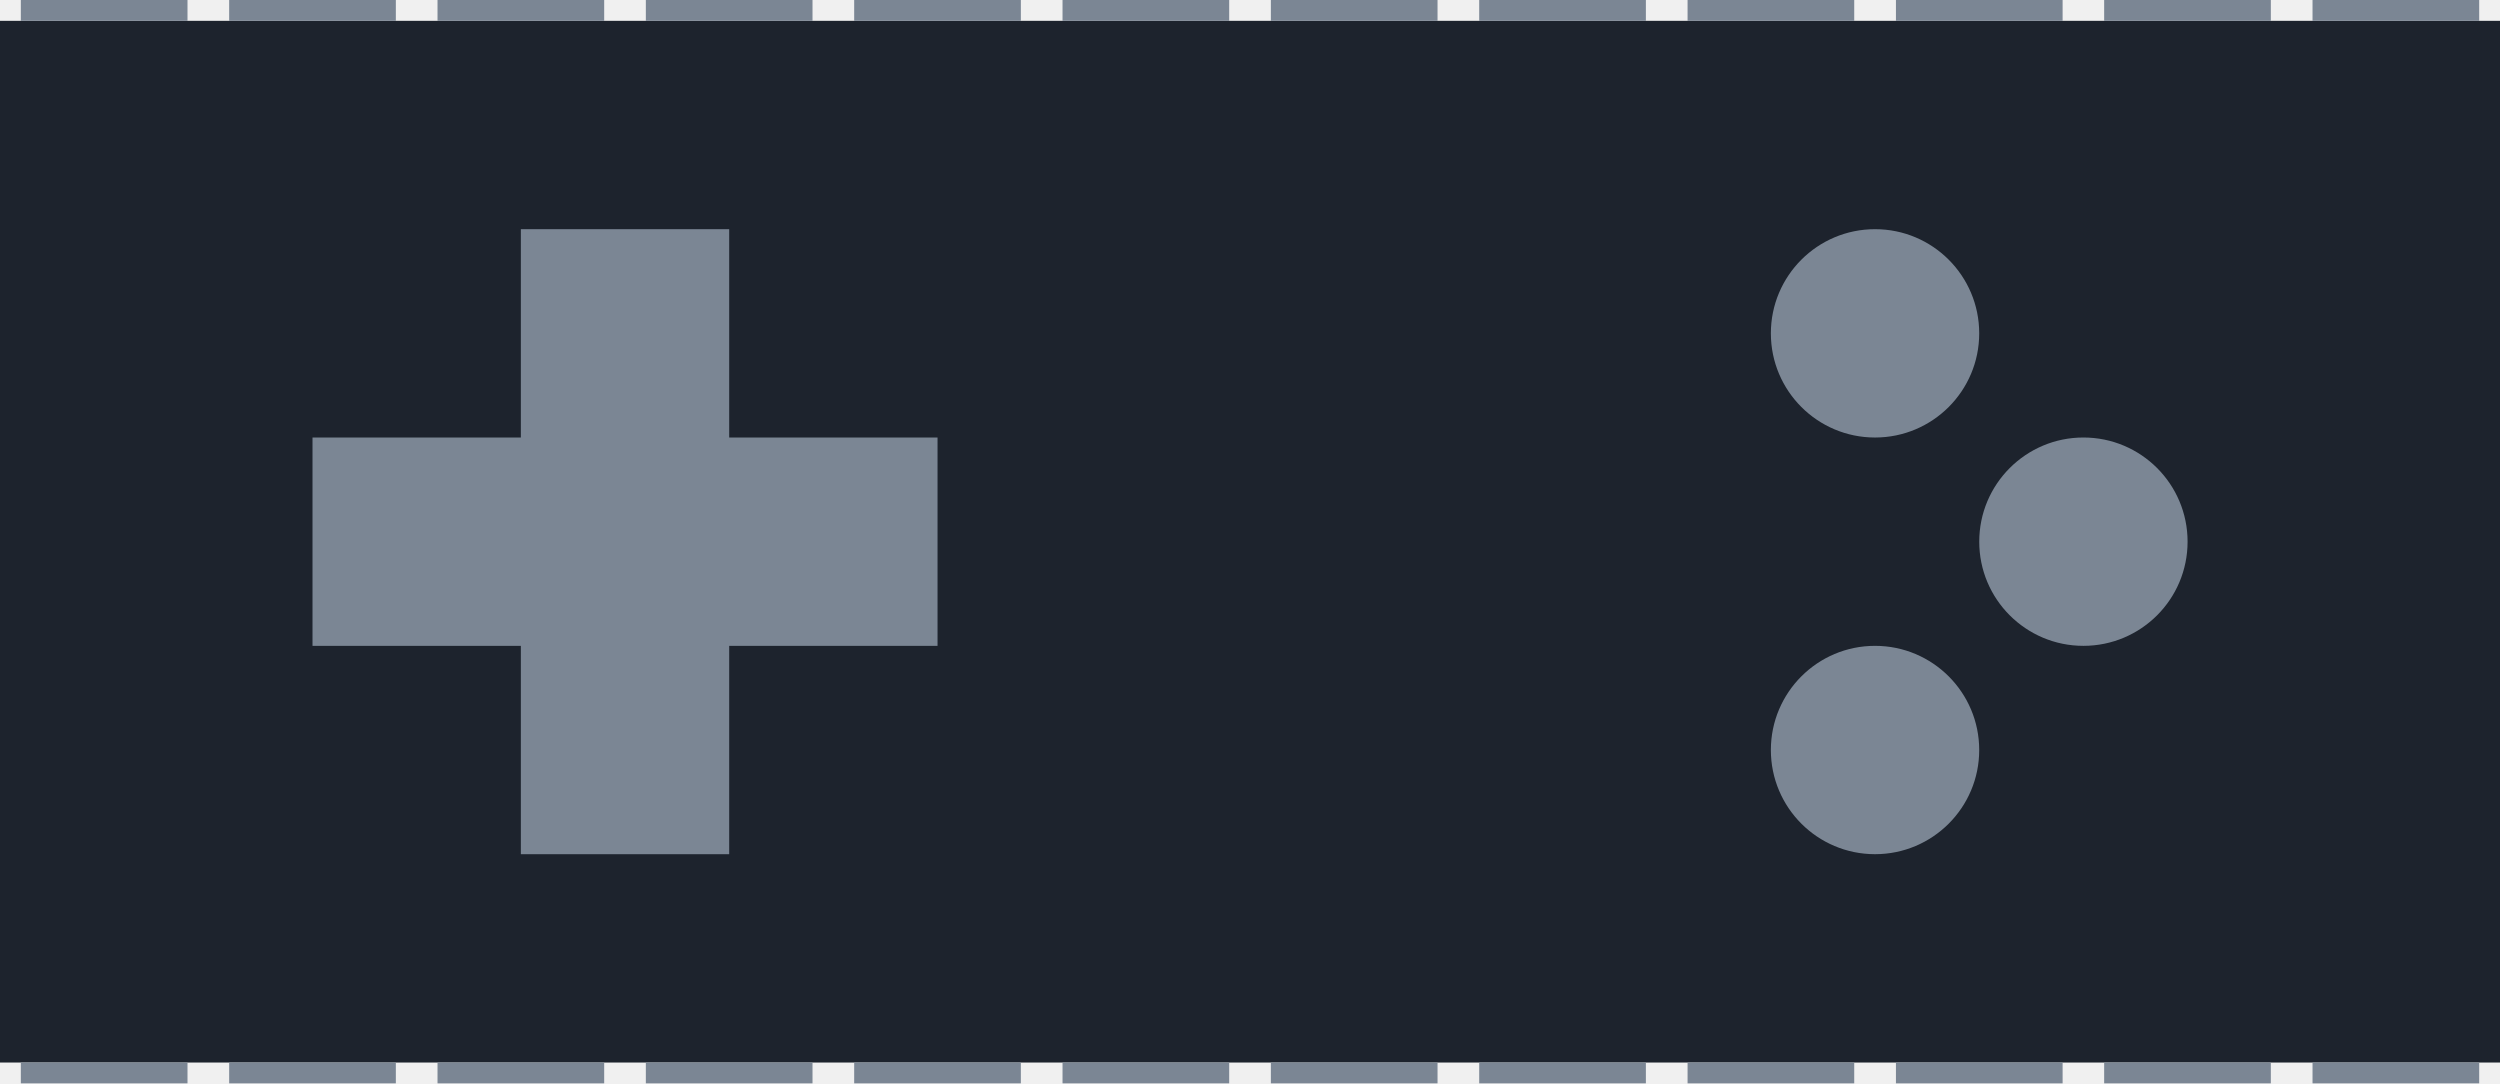
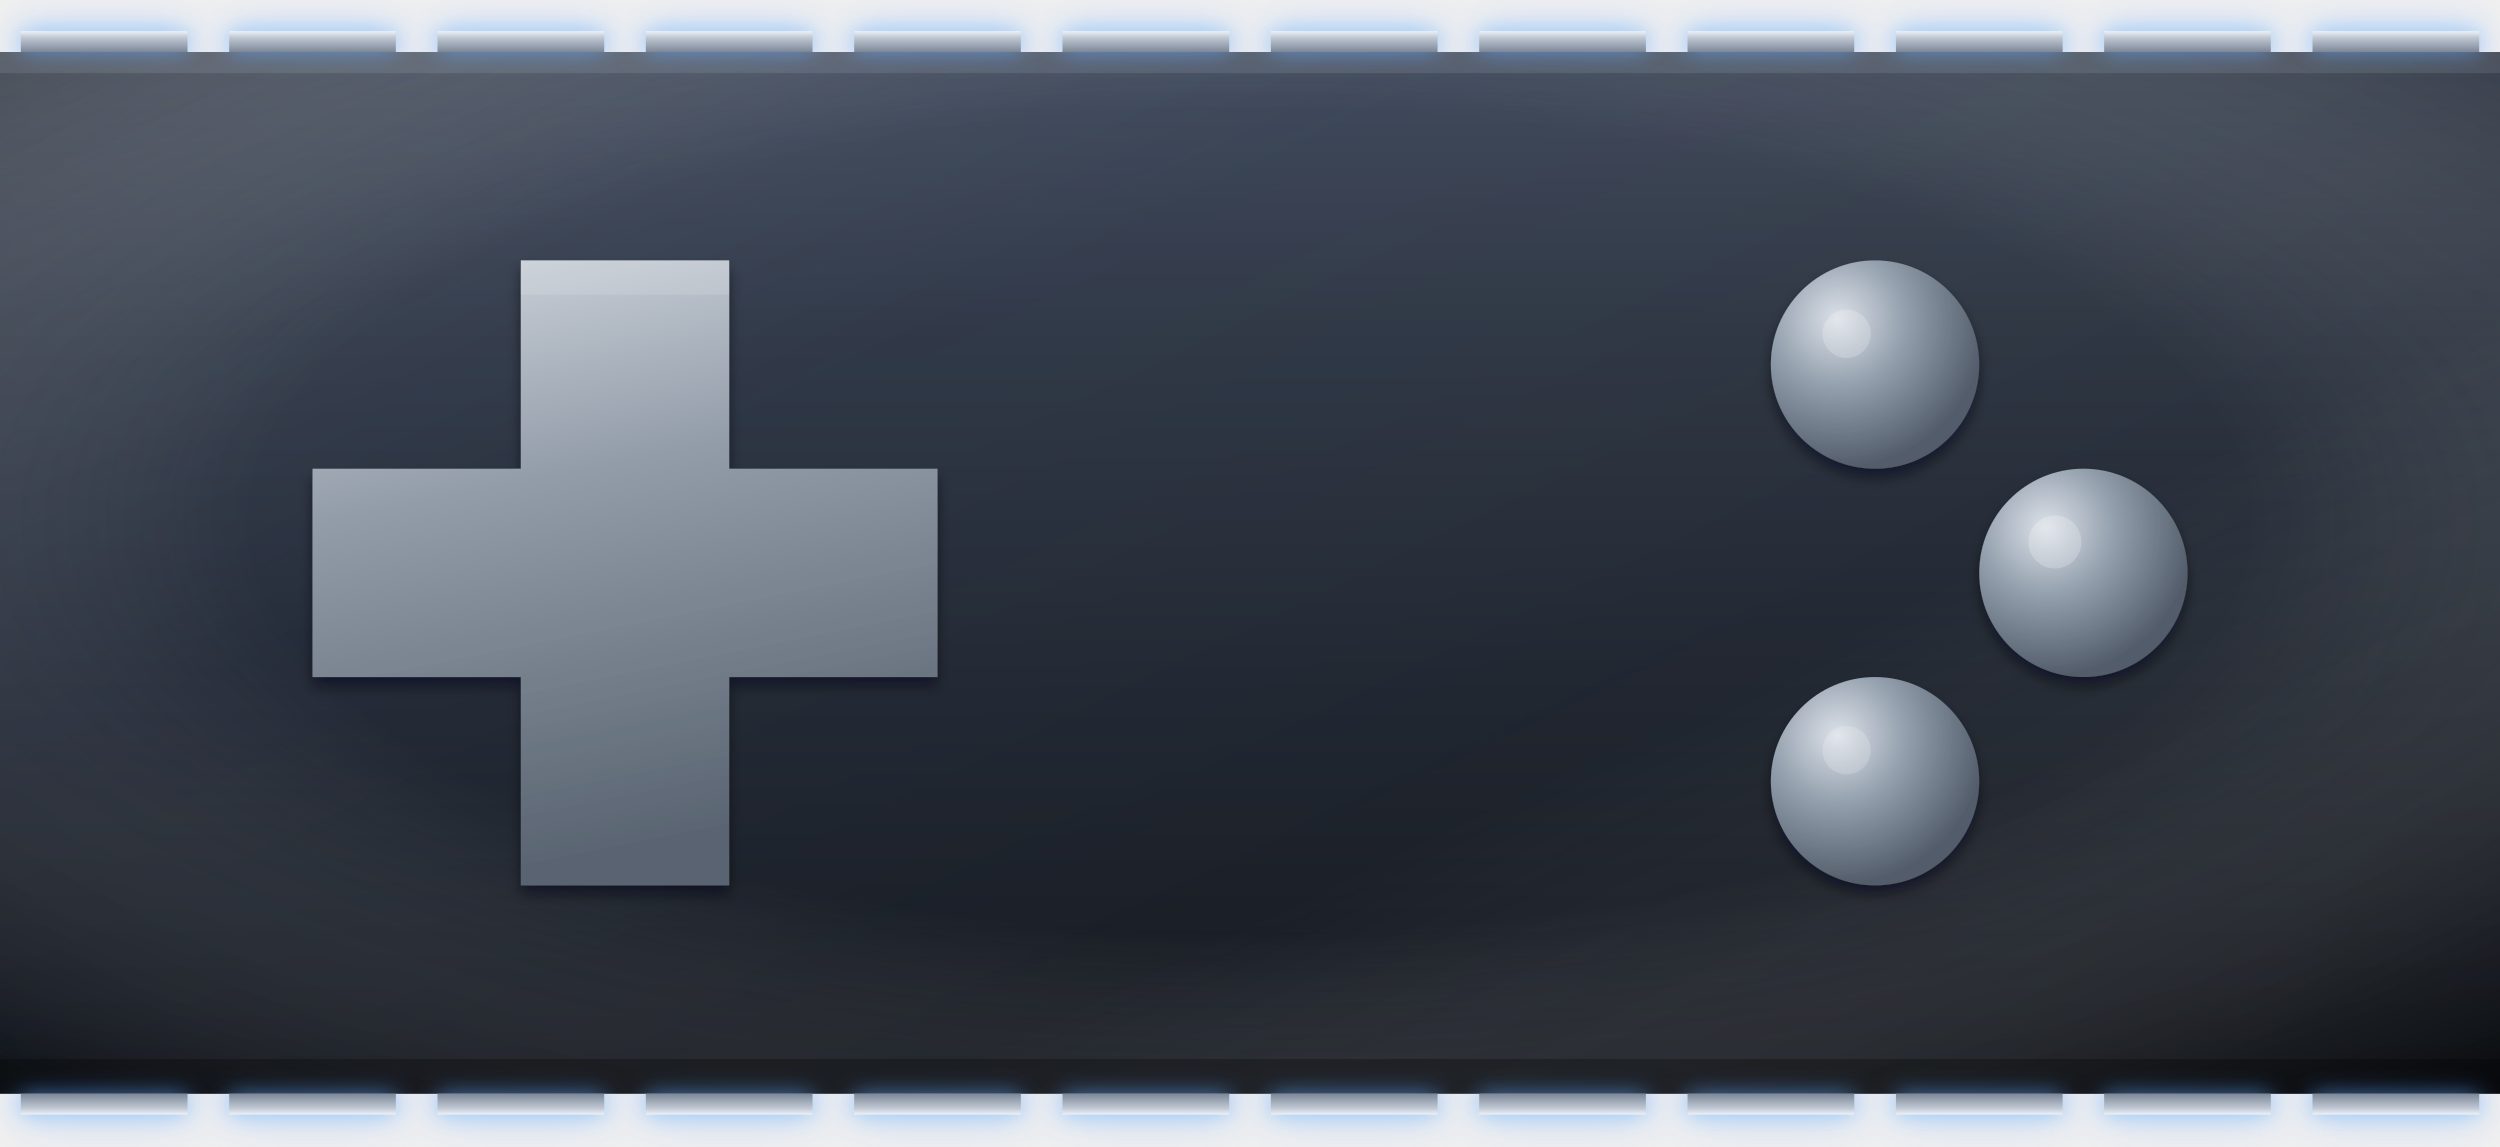
- <svg xmlns="http://www.w3.org/2000/svg" version="1.1" viewBox="0 0 160.29 69.461">
-   <rect y="1.336" width="160.29" height="66.789" fill="#1d232d" style="paint-order:normal" />
-   <g fill="#7b8694">
-     <path d="m33.395 14.694v13.358h-13.358v13.358h13.358v13.358h13.358v-13.358h13.358v-13.358h-13.358v-13.358z" />
-     <circle cx="133.58" cy="34.73" r="6.679" />
-     <circle cx="120.22" cy="21.373" r="6.679" />
-     <circle cx="120.22" cy="48.088" r="6.679" />
+ <svg xmlns="http://www.w3.org/2000/svg" version="1.1" viewBox="0 -2 160.29 73.5" role="img" aria-label="APH Games" overflow="visible">
+   <defs>
+     <linearGradient id="aphChipBody" x1="0" y1="0" x2="0" y2="1">
+       <stop offset="0%" stop-color="#3c4554" />
+       <stop offset="28%" stop-color="#2a323e" />
+       <stop offset="62%" stop-color="#1d232d" />
+       <stop offset="100%" stop-color="#12161d" />
+     </linearGradient>
+     <linearGradient id="aphChipSheen" x1="0" y1="0" x2="1" y2="0.85">
+       <stop offset="0%" stop-color="#ffffff" stop-opacity="0.14" />
+       <stop offset="35%" stop-color="#9eb6ff" stop-opacity="0.05" />
+       <stop offset="70%" stop-color="#ffffff" stop-opacity="0.015" />
+       <stop offset="100%" stop-color="#000000" stop-opacity="0.18" />
+     </linearGradient>
+     <radialGradient id="aphChipVignette" cx="50%" cy="45%" r="72%">
+       <stop offset="55%" stop-color="#ffffff" stop-opacity="0" />
+       <stop offset="100%" stop-color="#000000" stop-opacity="0.28" />
+     </radialGradient>
+     <linearGradient id="aphDpadGrad" x1="0" y1="0" x2="0.2" y2="1">
+       <stop offset="0%" stop-color="#d0d6de" />
+       <stop offset="40%" stop-color="#939da9" />
+       <stop offset="100%" stop-color="#5a6472" />
+     </linearGradient>
+     <radialGradient id="aphBtnGrad" cx="32%" cy="28%" r="72%">
+       <stop offset="0%" stop-color="#dce1e8" />
+       <stop offset="45%" stop-color="#94a0ae" />
+       <stop offset="100%" stop-color="#525c6a" />
+     </radialGradient>
+     <filter id="aphControlShade" x="-25%" y="-25%" width="150%" height="150%">
+       <feDropShadow dx="0" dy="0.55" stdDeviation="0.4" flood-color="#03030c" flood-opacity="0.5" />
+     </filter>
+     <linearGradient id="aphPinGrad" x1="0" y1="0" x2="0" y2="1">
+       <stop offset="0%" stop-color="#eef2f7" />
+       <stop offset="30%" stop-color="#c0c8d4" />
+       <stop offset="100%" stop-color="#7d8796" />
+     </linearGradient>
+     <linearGradient id="aphPinGradBottom" x1="0" y1="1" x2="0" y2="0">
+       <stop offset="0%" stop-color="#eef2f7" />
+       <stop offset="30%" stop-color="#c0c8d4" />
+       <stop offset="100%" stop-color="#7d8796" />
+     </linearGradient>
+     <filter id="aphPinAura" x="-100%" y="-280%" width="300%" height="660%" color-interpolation-filters="sRGB">
+       <feGaussianBlur in="SourceGraphic" stdDeviation="0.7" result="blur" />
+       <feColorMatrix in="blur" type="matrix" values="0.3 0 0 0 0.2             0.5 0 0 0 0.35             1.15 0 0 0 0.65             0 0 0 0.65 0" result="glow" />
+       <feMerge>
+         <feMergeNode in="glow" />
+         <feMergeNode in="SourceGraphic" />
+       </feMerge>
+     </filter>
+     <filter id="aphPinSoftBloom" x="-140%" y="-360%" width="380%" height="820%" color-interpolation-filters="sRGB">
+       <feGaussianBlur stdDeviation="1.55" />
+       <feColorMatrix type="matrix" values="0.22 0 0 0 0.14             0.4 0 0 0 0.3             1.05 0 0 0 0.62             0 0 0 0.5 0" />
+     </filter>
+   </defs>
+   <g opacity="0.62" filter="url(#aphPinSoftBloom)" aria-hidden="true">
+     <path fill="#7893EA" d="m1.336 0h10.686v1.8h-10.686z" />
+     <path fill="#7893EA" d="m14.694 0h10.686v1.8h-10.686z" />
+     <path fill="#7893EA" d="m28.052 0h10.686v1.8h-10.686z" />
+     <path fill="#7893EA" d="m41.409 0h10.686v1.8h-10.686z" />
+     <path fill="#7893EA" d="m54.767 0h10.686v1.8h-10.686z" />
+     <path fill="#7893EA" d="m68.125 0h10.686v1.8h-10.686z" />
+     <path fill="#7893EA" d="m81.483 0h10.686v1.8h-10.686z" />
+     <path fill="#7893EA" d="m94.841 0h10.686v1.8h-10.686z" />
+     <path fill="#7893EA" d="m108.2 0h10.686v1.8h-10.686z" />
+     <path fill="#7893EA" d="m121.56 0h10.686v1.8h-10.686z" />
+     <path fill="#7893EA" d="m134.91 0h10.686v1.8h-10.686z" />
+     <path fill="#7893EA" d="m148.27 0h10.686v1.8h-10.686z" />
+     <path fill="#7893EA" d="m1.336 67.7h10.686v1.8h-10.686z" />
+     <path fill="#7893EA" d="m14.694 67.7h10.686v1.8h-10.686z" />
+     <path fill="#7893EA" d="m28.052 67.7h10.686v1.8h-10.686z" />
+     <path fill="#7893EA" d="m41.409 67.7h10.686v1.8h-10.686z" />
+     <path fill="#7893EA" d="m54.767 67.7h10.686v1.8h-10.686z" />
+     <path fill="#7893EA" d="m68.125 67.7h10.686v1.8h-10.686z" />
+     <path fill="#7893EA" d="m81.483 67.7h10.686v1.8h-10.686z" />
+     <path fill="#7893EA" d="m94.841 67.7h10.686v1.8h-10.686z" />
+     <path fill="#7893EA" d="m108.2 67.7h10.686v1.8h-10.686z" />
+     <path fill="#7893EA" d="m121.56 67.7h10.686v1.8h-10.686z" />
+     <path fill="#7893EA" d="m134.91 67.7h10.686v1.8h-10.686z" />
+     <path fill="#7893EA" d="m148.27 67.7h10.686v1.8h-10.686z" />
  </g>
-   <g fill="#7b8694">
-     <path d="m1.336 0h10.686v1.336h-10.686z" />
-     <path d="m14.694 0h10.686v1.336h-10.686z" />
-     <path d="m28.052 0h10.686v1.336h-10.686z" />
-     <path d="m41.409 0h10.686v1.336h-10.686z" />
-     <path d="m54.767 0h10.686v1.336h-10.686z" />
-     <path d="m68.125 0h10.686v1.336h-10.686z" />
-     <path d="m81.483 0h10.686v1.336h-10.686z" />
-     <path d="m94.841 0h10.686v1.336h-10.686z" />
-     <path d="m108.2 0h10.686v1.336h-10.686z" />
-     <path d="m121.56 0h10.686v1.336h-10.686z" />
-     <path d="m134.91 0h10.686v1.336h-10.686z" />
-     <path d="m148.27 0h10.686v1.336h-10.686z" />
-     <path d="m1.336 68.125h10.686v1.336h-10.686z" />
-     <path d="m14.694 68.125h10.686v1.336h-10.686z" />
-     <path d="m28.052 68.125h10.686v1.336h-10.686z" />
-     <path d="m41.409 68.125h10.686v1.336h-10.686z" />
-     <path d="m54.767 68.125h10.686v1.336h-10.686z" />
-     <path d="m68.125 68.125h10.686v1.336h-10.686z" />
-     <path d="m81.483 68.125h10.686v1.336h-10.686z" />
-     <path d="m94.841 68.125h10.686v1.336h-10.686z" />
-     <path d="m108.2 68.125h10.686v1.336h-10.686z" />
-     <path d="m121.56 68.125h10.686v1.336h-10.686z" />
-     <path d="m134.91 68.125h10.686v1.336h-10.686z" />
-     <path d="m148.27 68.125h10.686v1.336h-10.686z" />
+   <g>
+     <rect y="1.336" width="160.29" height="66.789" fill="url(#aphChipBody)" />
+     <rect y="1.336" width="160.29" height="66.789" fill="url(#aphChipSheen)" />
+     <rect y="1.336" width="160.29" height="66.789" fill="url(#aphChipVignette)" />
+     <rect y="1.336" width="160.29" height="1.35" fill="#ffffff" opacity="0.09" />
+     <rect y="65.9" width="160.29" height="2.22" fill="#000000" opacity="0.28" />
+   </g>
+   <g filter="url(#aphControlShade)">
+     <path fill="url(#aphDpadGrad)" d="m33.395 14.694v13.358h-13.358v13.358h13.358v13.358h13.358v-13.358h13.358v-13.358h-13.358v-13.358z" />
+     <path fill="#ffffff" opacity="0.12" d="m33.395 14.694h13.358v2.2h-13.358z" />
+     <circle fill="url(#aphBtnGrad)" cx="133.58" cy="34.73" r="6.679" />
+     <circle fill="url(#aphBtnGrad)" cx="120.22" cy="21.373" r="6.679" />
+     <circle fill="url(#aphBtnGrad)" cx="120.22" cy="48.088" r="6.679" />
+     <circle cx="131.75" cy="32.75" r="1.7" fill="#ffffff" opacity="0.22" />
+     <circle cx="118.4" cy="19.4" r="1.55" fill="#ffffff" opacity="0.2" />
+     <circle cx="118.4" cy="46.1" r="1.55" fill="#ffffff" opacity="0.18" />
+   </g>
+   <g filter="url(#aphPinAura)">
+     <g fill="url(#aphPinGrad)">
+       <path d="m1.336 0h10.686v1.336h-10.686z" />
+       <path d="m14.694 0h10.686v1.336h-10.686z" />
+       <path d="m28.052 0h10.686v1.336h-10.686z" />
+       <path d="m41.409 0h10.686v1.336h-10.686z" />
+       <path d="m54.767 0h10.686v1.336h-10.686z" />
+       <path d="m68.125 0h10.686v1.336h-10.686z" />
+       <path d="m81.483 0h10.686v1.336h-10.686z" />
+       <path d="m94.841 0h10.686v1.336h-10.686z" />
+       <path d="m108.2 0h10.686v1.336h-10.686z" />
+       <path d="m121.56 0h10.686v1.336h-10.686z" />
+       <path d="m134.91 0h10.686v1.336h-10.686z" />
+       <path d="m148.27 0h10.686v1.336h-10.686z" />
+     </g>
+     <g fill="url(#aphPinGradBottom)">
+       <path d="m1.336 68.125h10.686v1.336h-10.686z" />
+       <path d="m14.694 68.125h10.686v1.336h-10.686z" />
+       <path d="m28.052 68.125h10.686v1.336h-10.686z" />
+       <path d="m41.409 68.125h10.686v1.336h-10.686z" />
+       <path d="m54.767 68.125h10.686v1.336h-10.686z" />
+       <path d="m68.125 68.125h10.686v1.336h-10.686z" />
+       <path d="m81.483 68.125h10.686v1.336h-10.686z" />
+       <path d="m94.841 68.125h10.686v1.336h-10.686z" />
+       <path d="m108.2 68.125h10.686v1.336h-10.686z" />
+       <path d="m121.56 68.125h10.686v1.336h-10.686z" />
+       <path d="m134.91 68.125h10.686v1.336h-10.686z" />
+       <path d="m148.27 68.125h10.686v1.336h-10.686z" />
+     </g>
  </g>
</svg>
